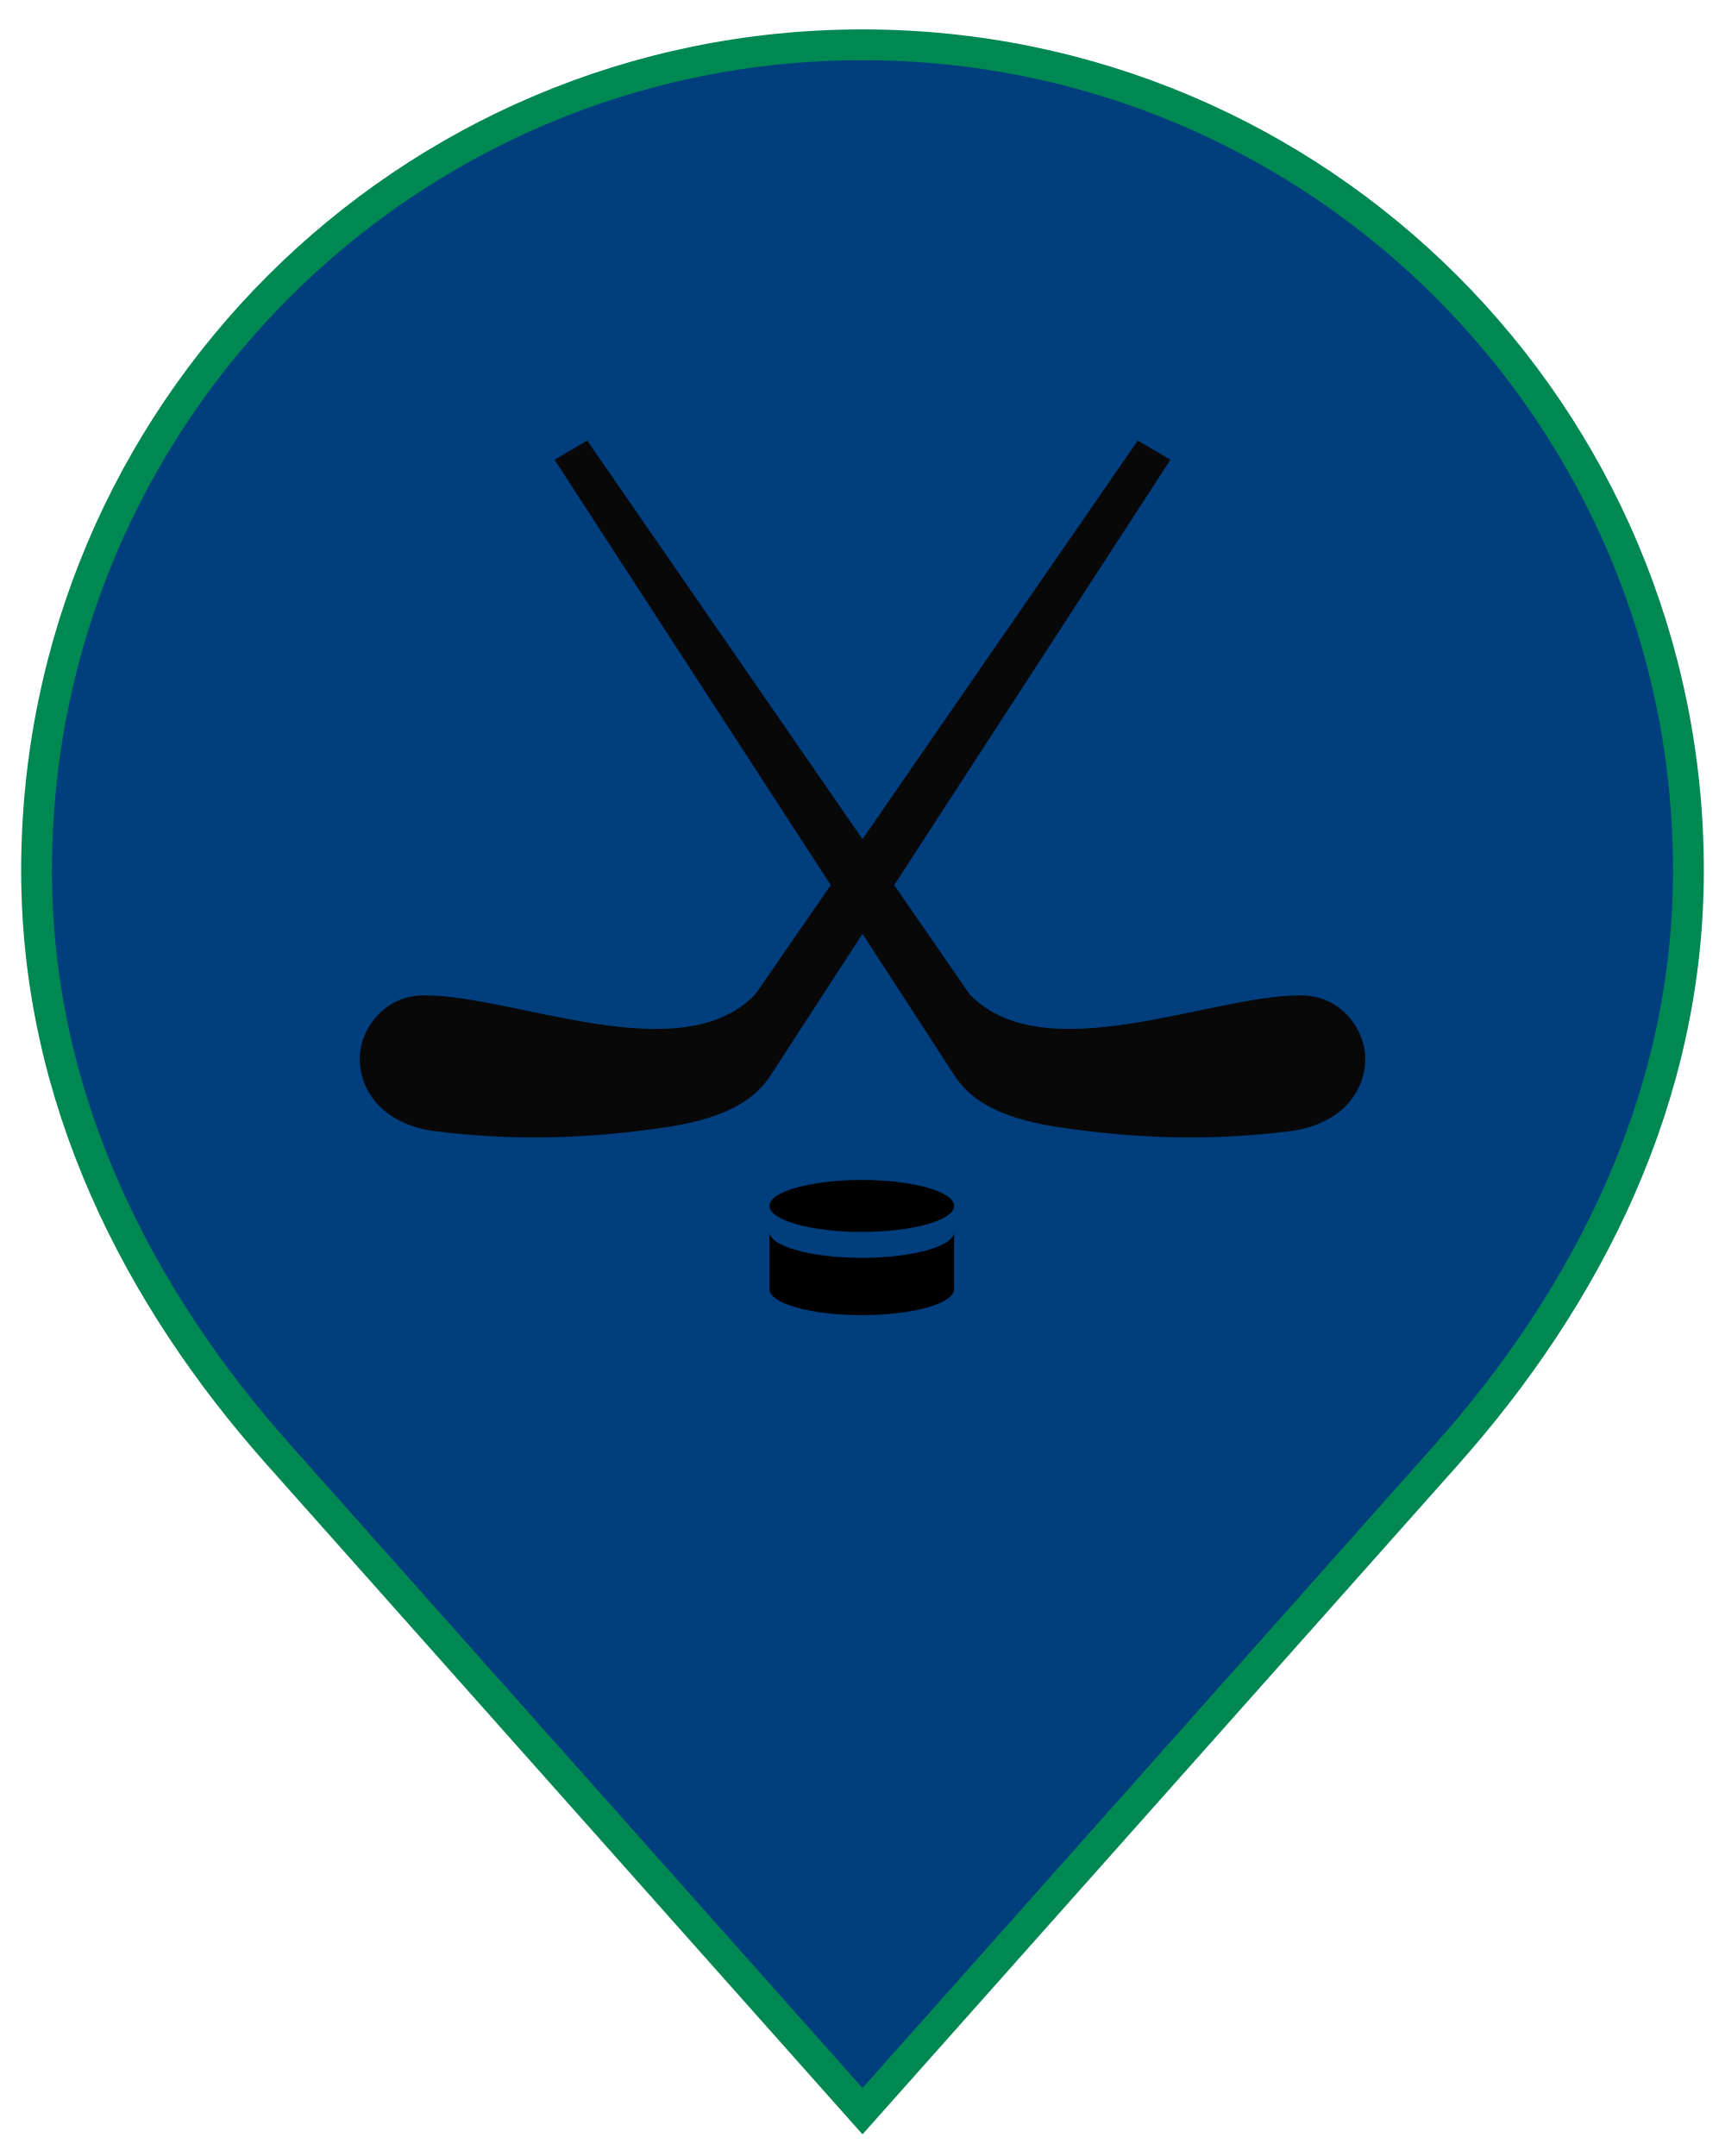
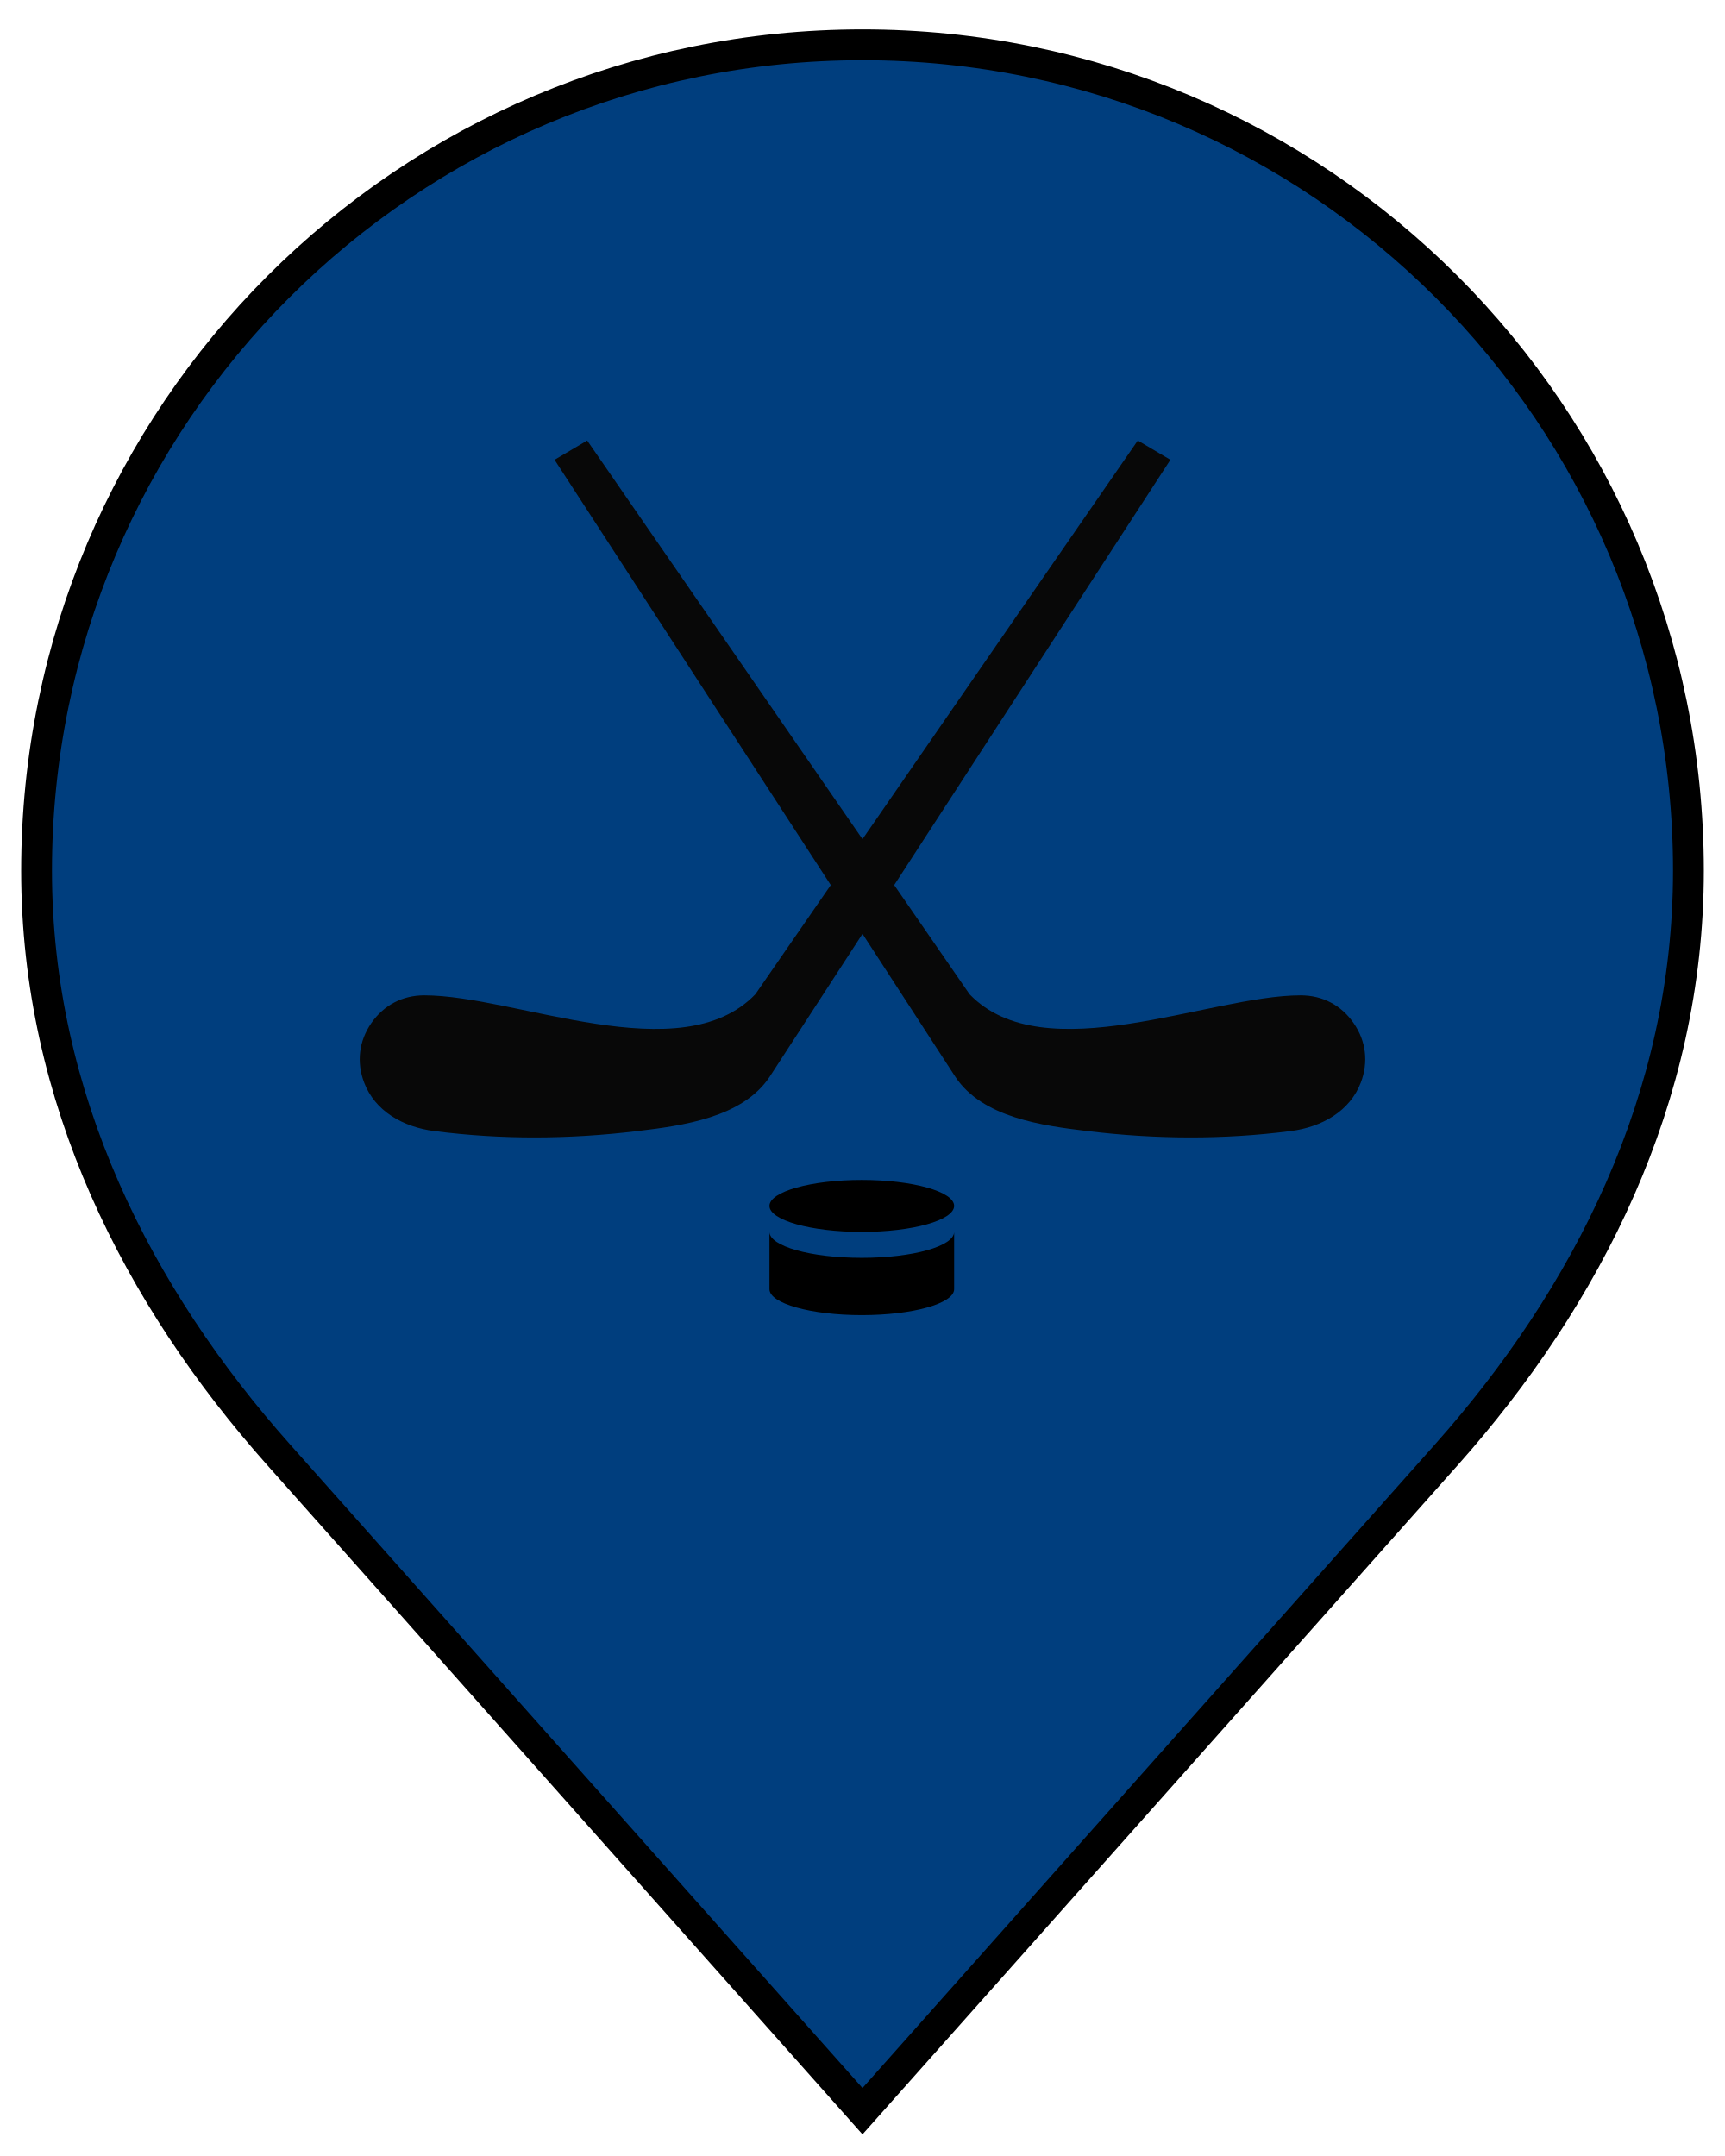
<svg xmlns="http://www.w3.org/2000/svg" width="56px" height="70px" viewBox="22 15 56 70" version="1.1">
  <defs />
  <g stroke="none" stroke-width="1" fill="none" fill-rule="evenodd" transform="translate(23, 16)">
    <g id="Group">
-       <path d="M27,0.455 C12.191,0.455 0.187,12.459 0.187,27.268 C0.187,34.672 3.48,41.099 8.041,46.227 L27,67.545 L45.959,46.228 C50.518,41.099 53.813,34.672 53.813,27.268 C53.813,12.459 41.809,0.455 27,0.455 Z" id="Shape" stroke="#008852" fill="#003E7E" />
+       <path d="M27,0.455 C12.191,0.455 0.187,12.459 0.187,27.268 C0.187,34.672 3.48,41.099 8.041,46.227 L27,67.545 L45.959,46.228 C50.518,41.099 53.813,34.672 53.813,27.268 C53.813,12.459 41.809,0.455 27,0.455 Z" id="Shape" stroke="#000000" fill="#003E7E" />
      <path d="M42.945,32.219 C42.543,31.635 41.933,31.316 41.224,31.316 C38.259,31.316 32.898,33.795 30.476,31.281 L28.029,27.736 L36.996,13.928 L35.937,13.303 L27,26.245 L18.062,13.303 L17.003,13.928 L25.97,27.736 L23.522,31.281 C21.101,33.796 15.739,31.316 12.774,31.316 C12.066,31.316 11.457,31.635 11.054,32.219 C10.652,32.801 10.57,33.485 10.821,34.147 C11.17,35.067 12.07,35.59 13.101,35.723 C15.281,36.004 17.476,35.992 19.695,35.723 C21.158,35.546 23.1,35.289 23.983,33.965 L27,29.32 L30.016,33.965 C30.899,35.289 32.842,35.546 34.305,35.723 C36.524,35.992 38.719,36.004 40.899,35.723 C41.93,35.59 42.829,35.067 43.178,34.147 C43.43,33.484 43.348,32.801 42.945,32.219 L42.945,32.219 Z" id="Shape" fill="#080808" />
      <path d="M26.977,39.839 C25.322,39.839 23.98,39.461 23.98,38.996 L23.98,40.856 C23.98,41.322 25.322,41.699 26.977,41.699 C28.633,41.699 29.975,41.322 29.975,40.856 L29.975,38.996 C29.975,39.461 28.633,39.839 26.977,39.839 L26.977,39.839 Z" id="Shape" fill="#000000" />
      <path d="M26.977,37.31 C25.327,37.31 23.98,37.689 23.98,38.153 C23.98,38.618 25.327,38.997 26.977,38.997 C28.629,38.997 29.975,38.618 29.975,38.153 C29.975,37.688 28.629,37.31 26.977,37.31 L26.977,37.31 Z" id="Shape" fill="#000000" />
    </g>
  </g>
</svg>
